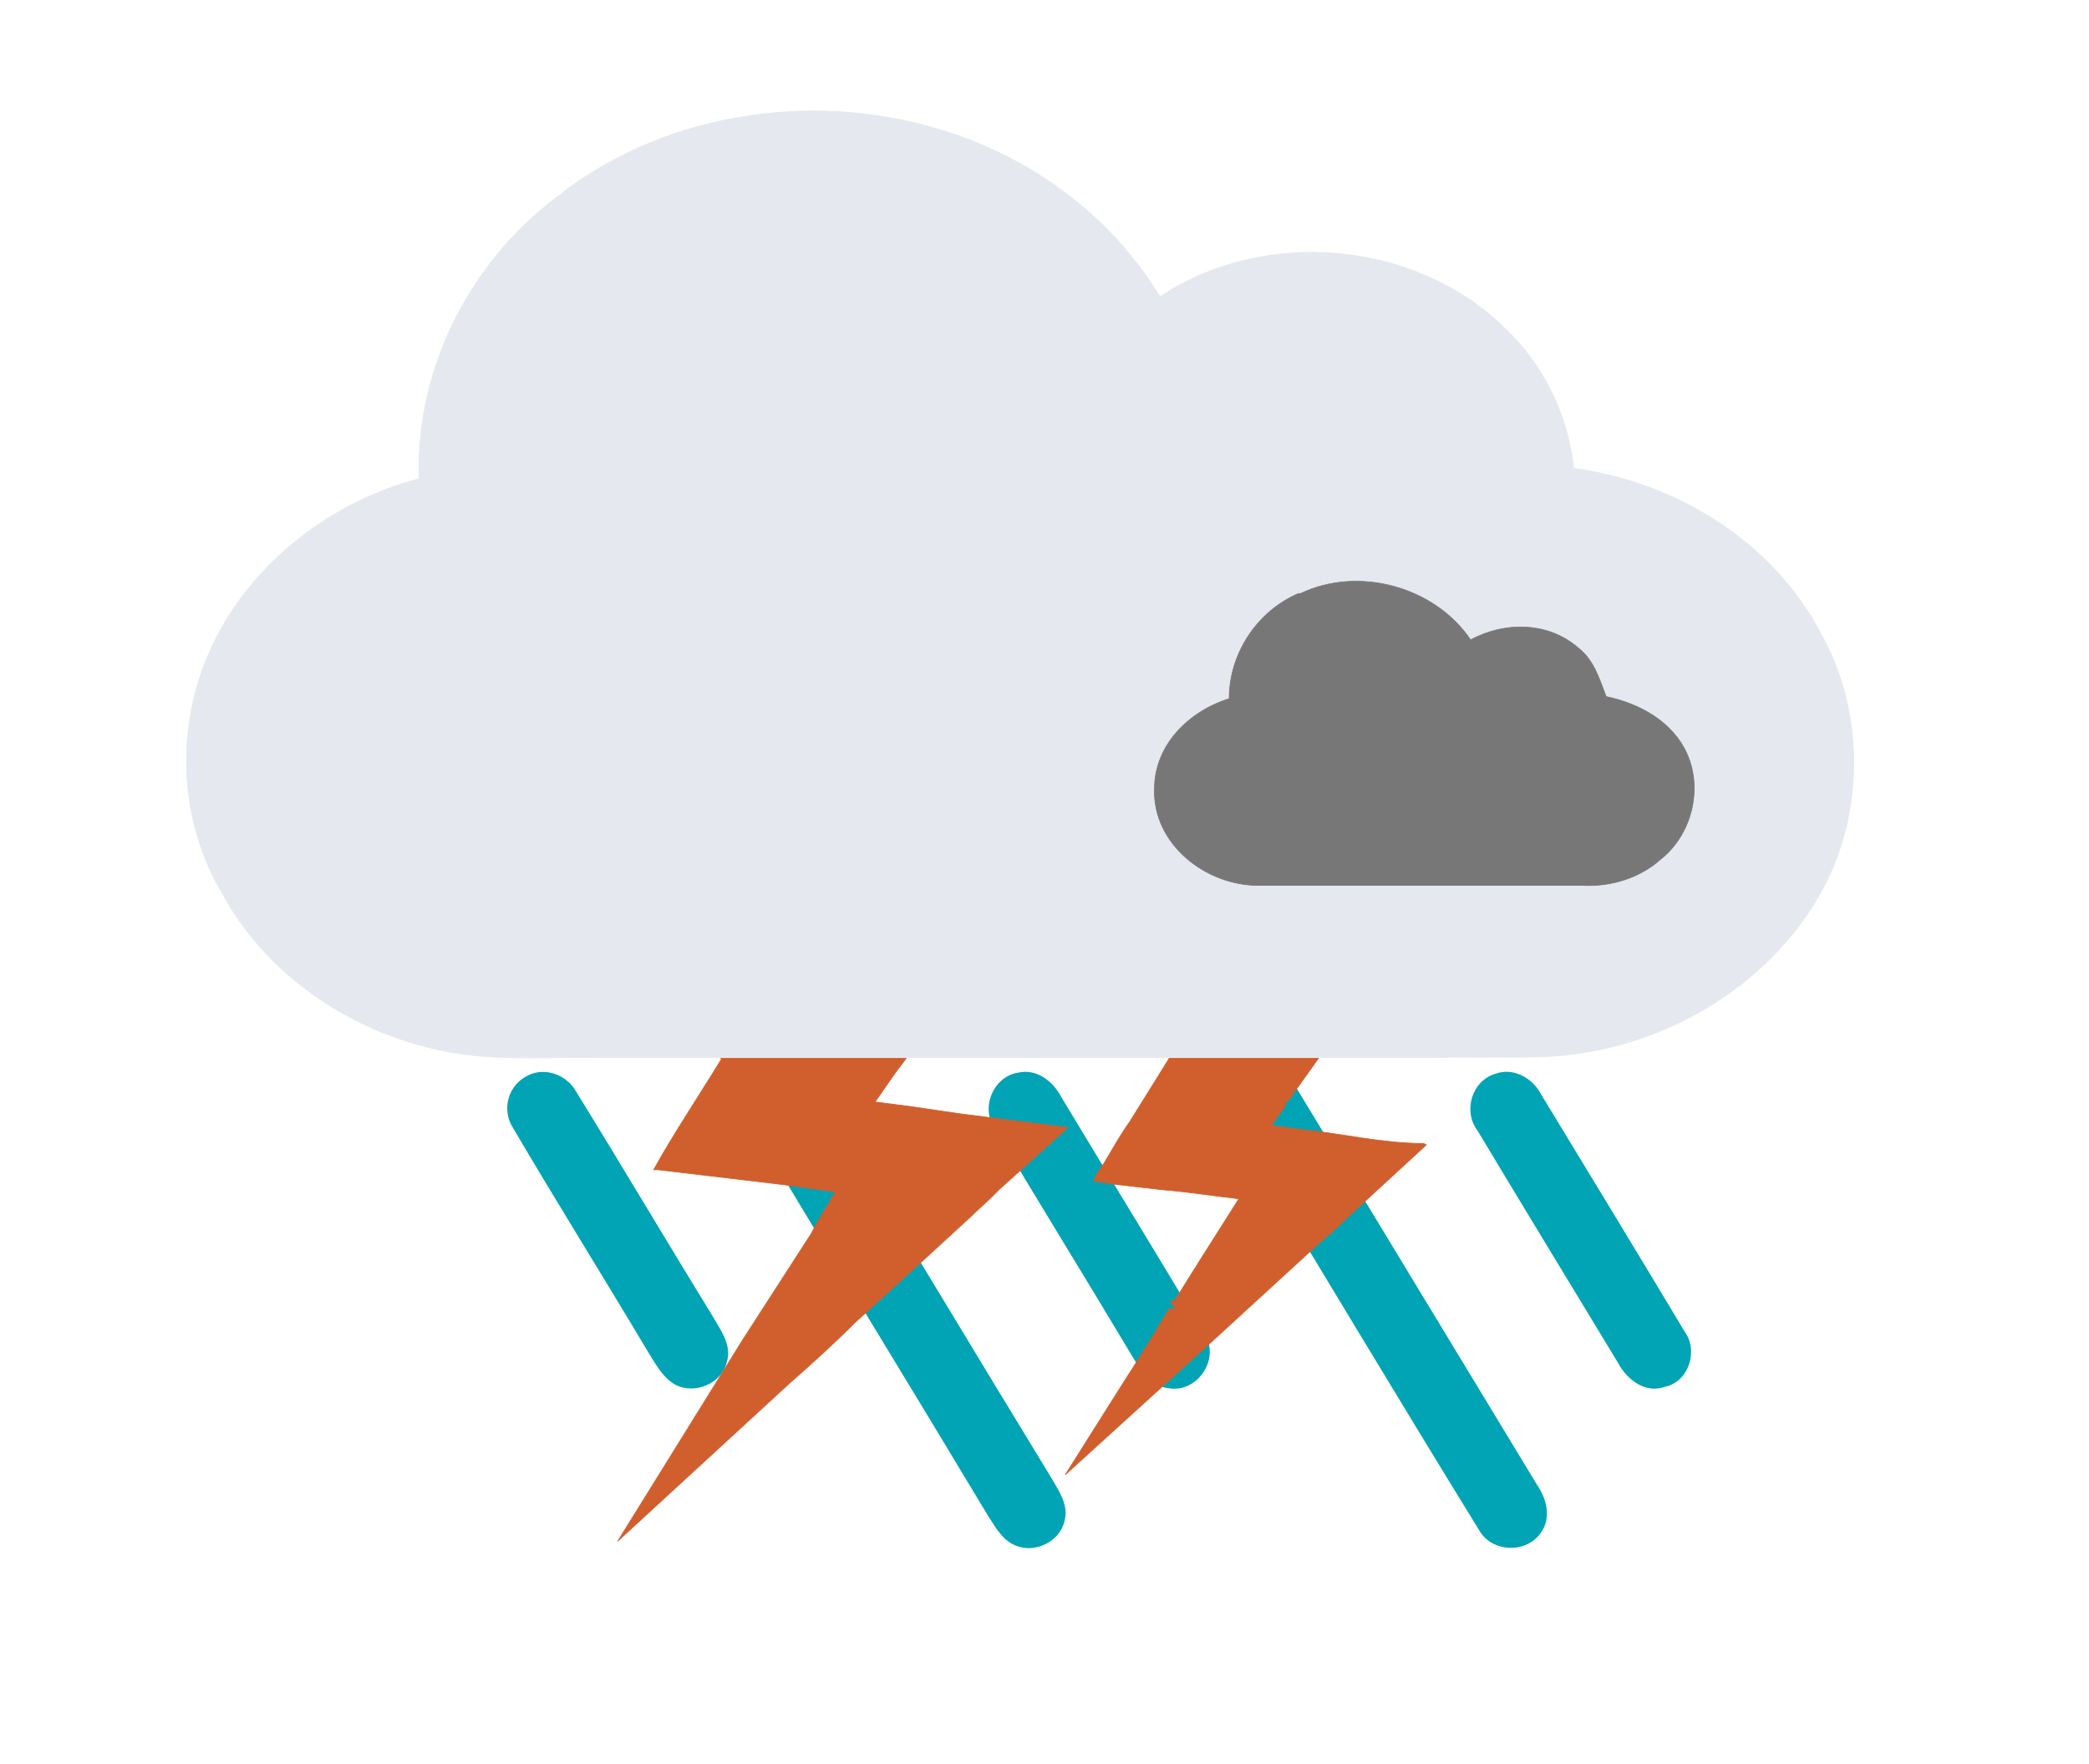
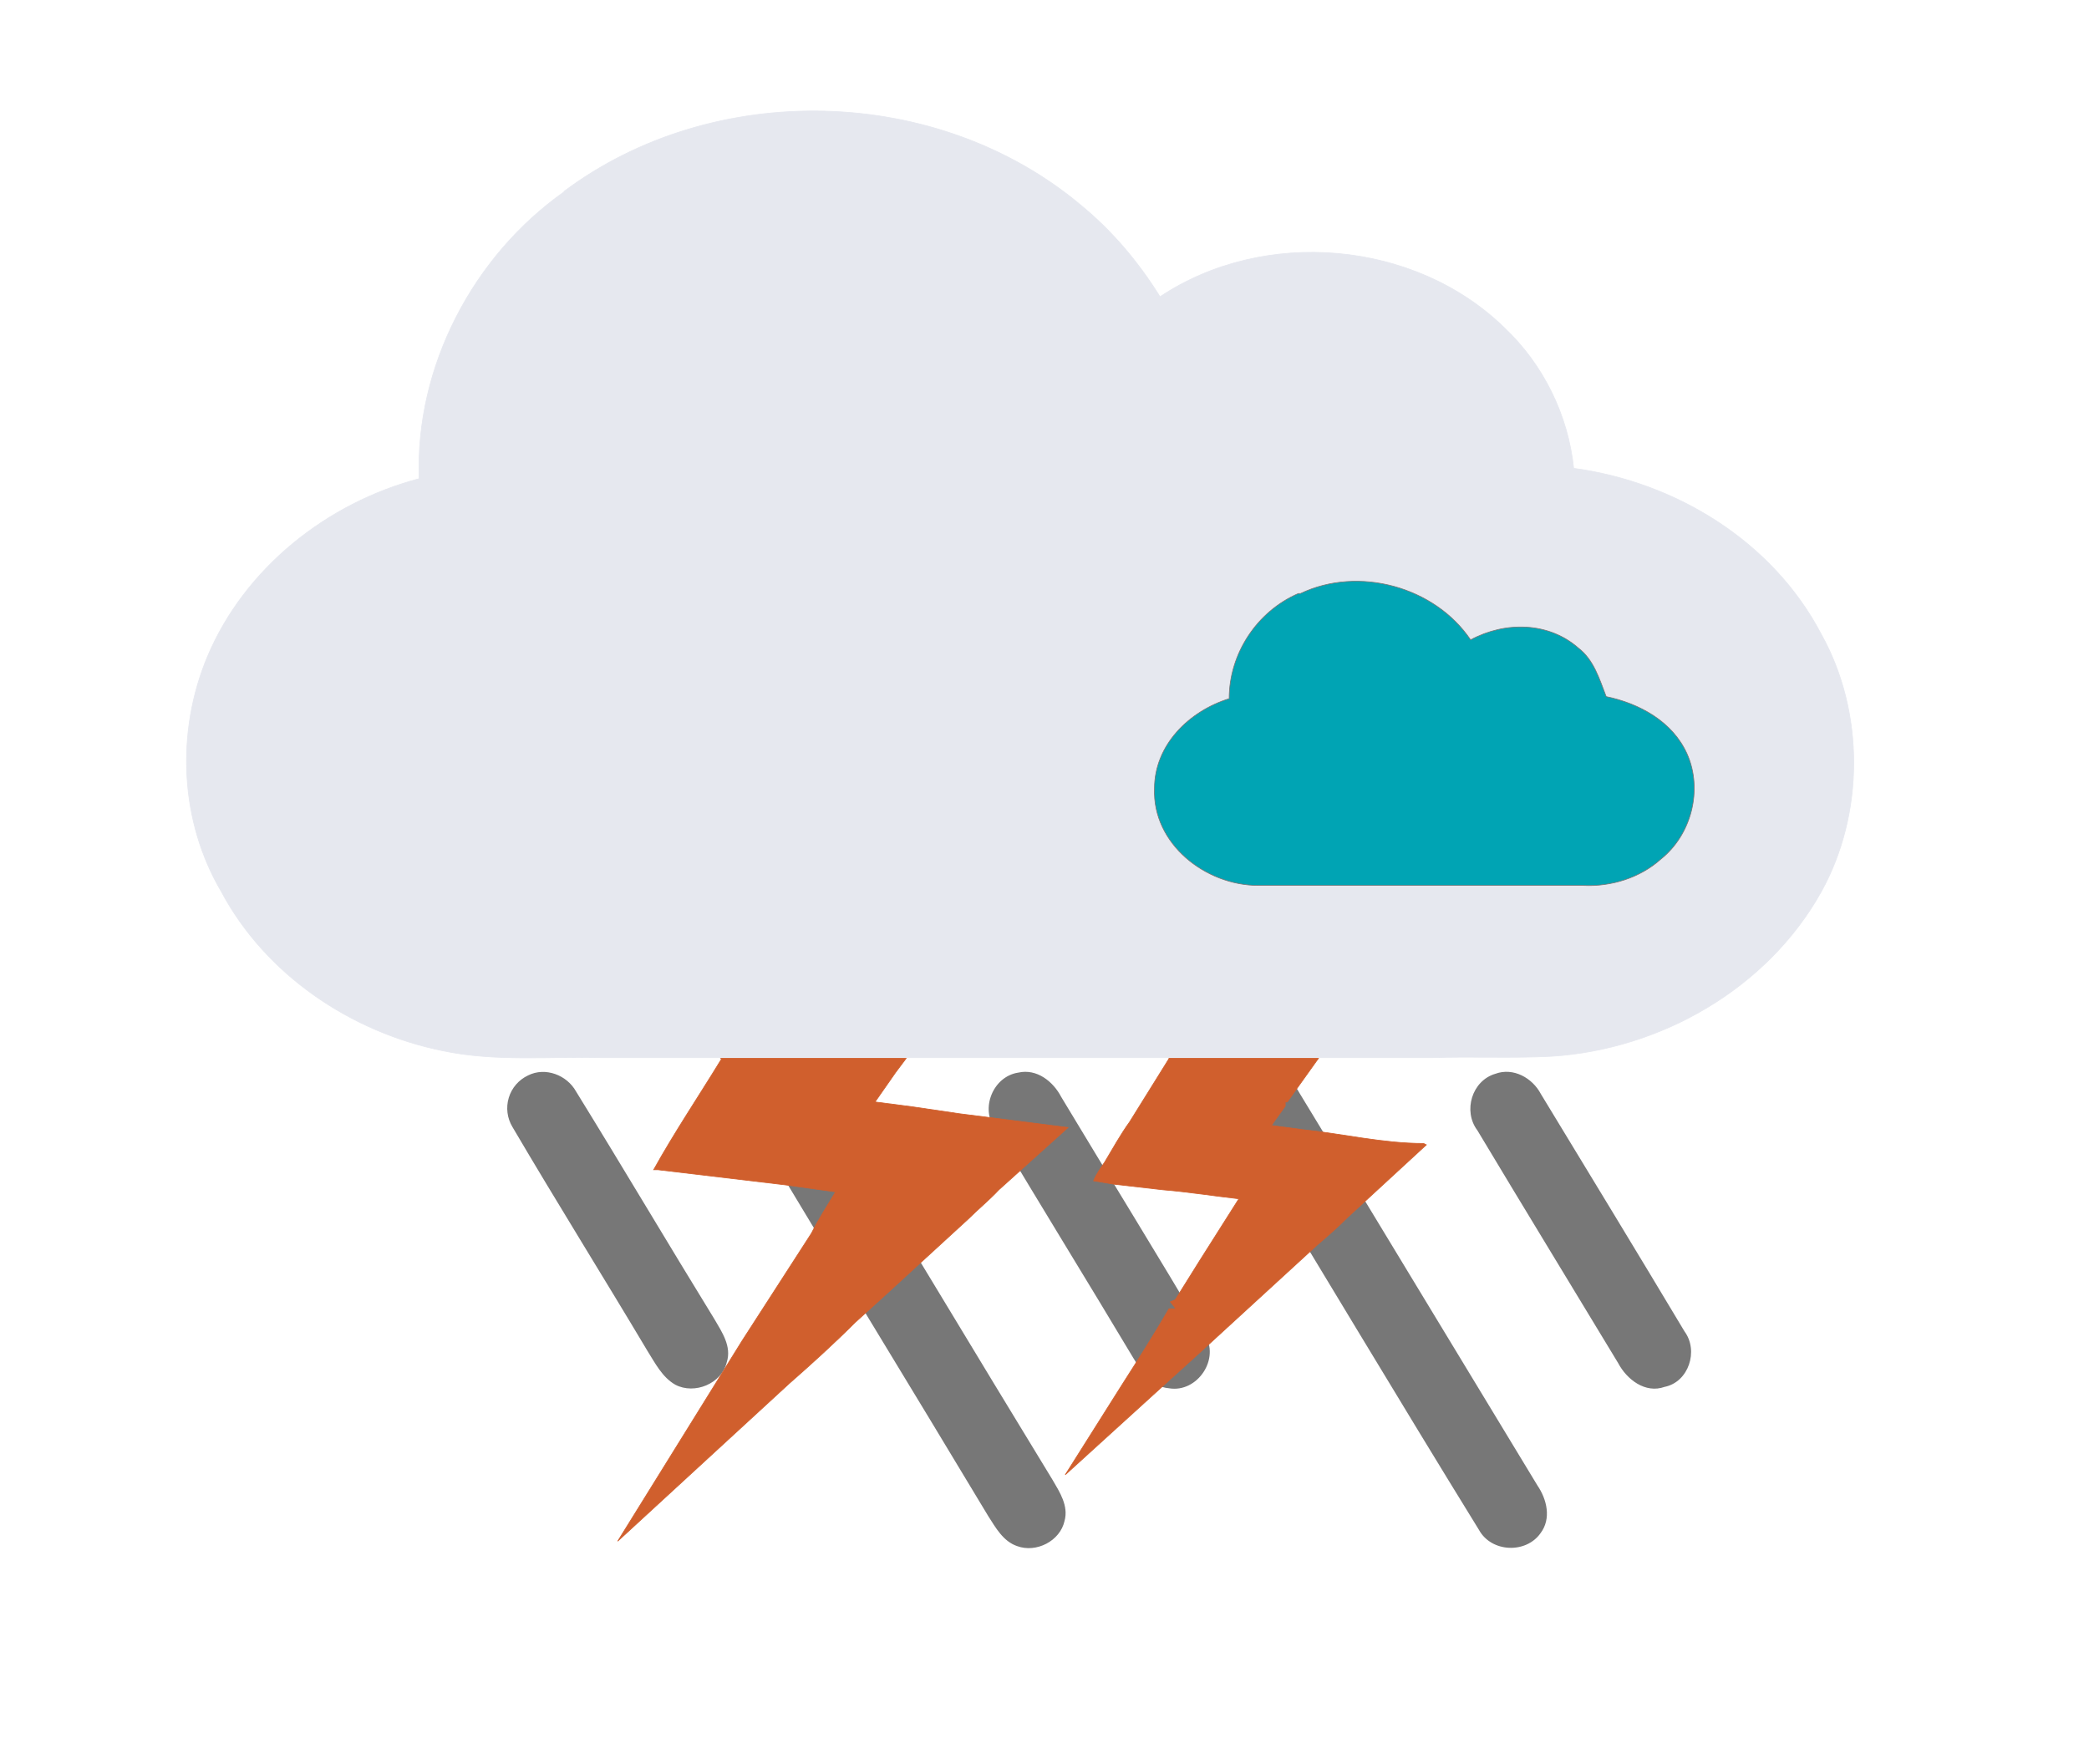
<svg xmlns="http://www.w3.org/2000/svg" id="weather34 lightning 3" width="302pt" height="340" viewBox="0 0 302 255">
  <path fill="#e6e8ef" stroke="#e6e8ef" stroke-width=".1" d="M81.5 27.7c21.6-16.2 54-15.5 74.8 2 4.5 3.7 8.3 8.2 11.4 13.2 15-10 36.8-8.2 49.8 4.5 5.6 5.3 9.2 12.6 10 20.3 14.8 2  28.8 10.6 35.8 24 6.3 11.3 6.2 26 0 37.2-7.8 14-23.2 22.8-39 23.8-5.7.3-11.5 0-17.3.2H87c-7.7-.2-15.4.6-23-1-13.3-2.7-25.6-11-32-23-6-10.2-6.6-23-2-34 5.4-12.8 17.3-22.2 30.6-25.7C60  53 68.4 37 81.6 27.7m106.3 58c-6 2.7-10.2 8.8-10.2 15.3-5.7 1.8-10.8 6.7-10.8 13-.3 8 7.4 14 15 14h47c4 0 8-1 11.2-3.8 4.4-3.5 6-10  3.7-15.2-2.2-4.7-7-7.4-11.8-8.4-1-2.5-1.8-5.2-4-7-4.3-3.7-10.7-3.8-15.6-1-5.2-8-16.2-10.8-24.7-6.8z" />
-   <path fill="#777" stroke="#777" stroke-width=".1" d="M188 85.8c8.4-4 19.4-1 24.6 6.7 5-2.7 11.3-2.6 15.6 1.2 2.2 1.7 3 4.4 4 7 4.8 1 9.6 3.6 11.7 8.3 2.3 5.2.6 11.7-3.8 15.2-3 2.7-7.2  4-11.2 3.8h-47c-7.6 0-15.3-6-15-14 0-6.3 5-11.2 10.8-13 0-6.5 4-12.6 10-15.2z" />
-   <path fill="#00a4b4" d="M76.35 155.46c2.49-1.25 5.61-.05 6.93 2.33 6.74 10.92 13.27 21.96 19.99 32.89 1.09 1.87 2.53 3.96 1.8 6.23-.73 3.12-4.66 4.73-7.44 3.27-1.88-1.07-2.89-3.08-4-4.84-6.46-10.84-13.15-21.54-19.54-32.41a5.24 5.24 0 0 1 2.26-7.47zM111.3 155.4c2.5-1.17 5.53.08 6.81 2.43 11.42 18.65 22.64 37.42 34.04 56.08 1.04 1.78 2.35 3.77 1.75 5.95-.64 2.92-4.09 4.67-6.85 3.65-2.02-.68-3.11-2.67-4.19-4.35-11.25-18.74-22.7-37.37-33.91-56.13a5.25 5.25 0 0 1 2.35-7.63zM147.21 155.06c2.67-.61 5.04 1.27 6.21 3.52 6.87 11.44 13.9 22.78 20.68 34.27 2.39 3.5-.98 8.56-5.12 7.84-2.55-.21-4.01-2.53-5.21-4.49-6.59-11.03-13.36-21.96-19.92-33-2.17-2.97-.28-7.59 3.36-8.14zM180.4 155.65c2.63-1.59 6.1-.27 7.46 2.36 11.5 18.89 22.92 37.83 34.4 56.73 1.37 2.01 2.04 4.8.45 6.9-2.11 3-7.1 2.79-8.89-.46-11.72-19-23.15-38.18-34.77-57.25-2.02-2.55-1.66-6.68 1.35-8.28zM216.18 155.23c2.59-.96 5.36.6 6.58 2.92 6.94 11.43 13.9 22.85 20.77 34.33 2.06 2.79.6 7.31-2.88 8.01-2.8 1-5.47-1.07-6.72-3.44-6.78-11.22-13.61-22.4-20.35-33.64-2.11-2.79-.79-7.19 2.6-8.18z" />
+   <path fill="#00a4b4" stroke="#777" stroke-width=".1" d="M188 85.8c8.4-4 19.4-1 24.6 6.7 5-2.7 11.3-2.6 15.6 1.2 2.2 1.7 3 4.4 4 7 4.8 1 9.6 3.6 11.7 8.3 2.3 5.2.6 11.7-3.8 15.2-3 2.7-7.2  4-11.2 3.8h-47c-7.6 0-15.3-6-15-14 0-6.3 5-11.2 10.8-13 0-6.5 4-12.6 10-15.2z" />
+   <path fill="#777" d="M76.35 155.46c2.49-1.25 5.61-.05 6.93 2.33 6.74 10.92 13.27 21.96 19.99 32.89 1.09 1.87 2.53 3.96 1.8 6.23-.73 3.12-4.66 4.73-7.44 3.27-1.88-1.07-2.89-3.08-4-4.84-6.46-10.84-13.15-21.54-19.54-32.41a5.24 5.24 0 0 1 2.26-7.47zM111.3 155.4c2.5-1.17 5.53.08 6.81 2.43 11.42 18.65 22.64 37.42 34.04 56.08 1.04 1.78 2.35 3.77 1.75 5.95-.64 2.92-4.09 4.67-6.85 3.65-2.02-.68-3.11-2.67-4.19-4.35-11.25-18.74-22.7-37.37-33.91-56.13a5.25 5.25 0 0 1 2.35-7.63zM147.21 155.06c2.67-.61 5.04 1.27 6.21 3.52 6.87 11.44 13.9 22.78 20.68 34.27 2.39 3.5-.98 8.56-5.12 7.84-2.55-.21-4.01-2.53-5.21-4.49-6.59-11.03-13.36-21.96-19.92-33-2.17-2.97-.28-7.59 3.36-8.14zM180.4 155.65c2.63-1.59 6.1-.27 7.46 2.36 11.5 18.89 22.92 37.83 34.4 56.73 1.37 2.01 2.04 4.8.45 6.9-2.11 3-7.1 2.79-8.89-.46-11.72-19-23.15-38.18-34.77-57.25-2.02-2.55-1.66-6.68 1.35-8.28zM216.18 155.23c2.59-.96 5.36.6 6.58 2.92 6.94 11.43 13.9 22.85 20.77 34.33 2.06 2.79.6 7.31-2.88 8.01-2.8 1-5.47-1.07-6.72-3.44-6.78-11.22-13.61-22.4-20.35-33.64-2.11-2.79-.79-7.19 2.6-8.18z" />
  <path fill="#d05f2d" stroke="#d05f2d" stroke-width=".1" d="M104.2 153H131l-1.5 2-3 4.3 5.4.7 6.8 1 15.7 2-10 9c-1.4 1.5-3 2.8-4.4  4.2l-12 11-4.4 4c-3 3-6.3 6-9.5 8.8l-24.8 22.8 18-29 10-15.5c1-2 2.3-4 3.5-6l-7.2-1-18.5-2.2h-.6c3-5.4 6.5-10.6 9.8-16z" />
  <path fill="#d05f2d" stroke="#d05f2d" stroke-width=".1" d="M169 153h21.6l-4.5 6.3h-.3v.6l-2 2.8 4.5.6c5.8.6 11.6 2 17.5 2l.4.2-11.4 10.5c-1.5 1.5-3 2.8-4.4  4L178.4 191l-4.8 4.4-5.3 4.8-14.3 13 8.2-13c2.3-3.6 4.6-7.2 6.8-11h1l-.8-1 .7-.3 3.5-5.6 5.7-9c-3.6-.4-7.3-1-11-1.3l-7-.8-3-.5c.4-1 1-1.8 1.6-2.7 1.2-2 2.3-4 3.6-5.8l5.6-9z" />
</svg>
